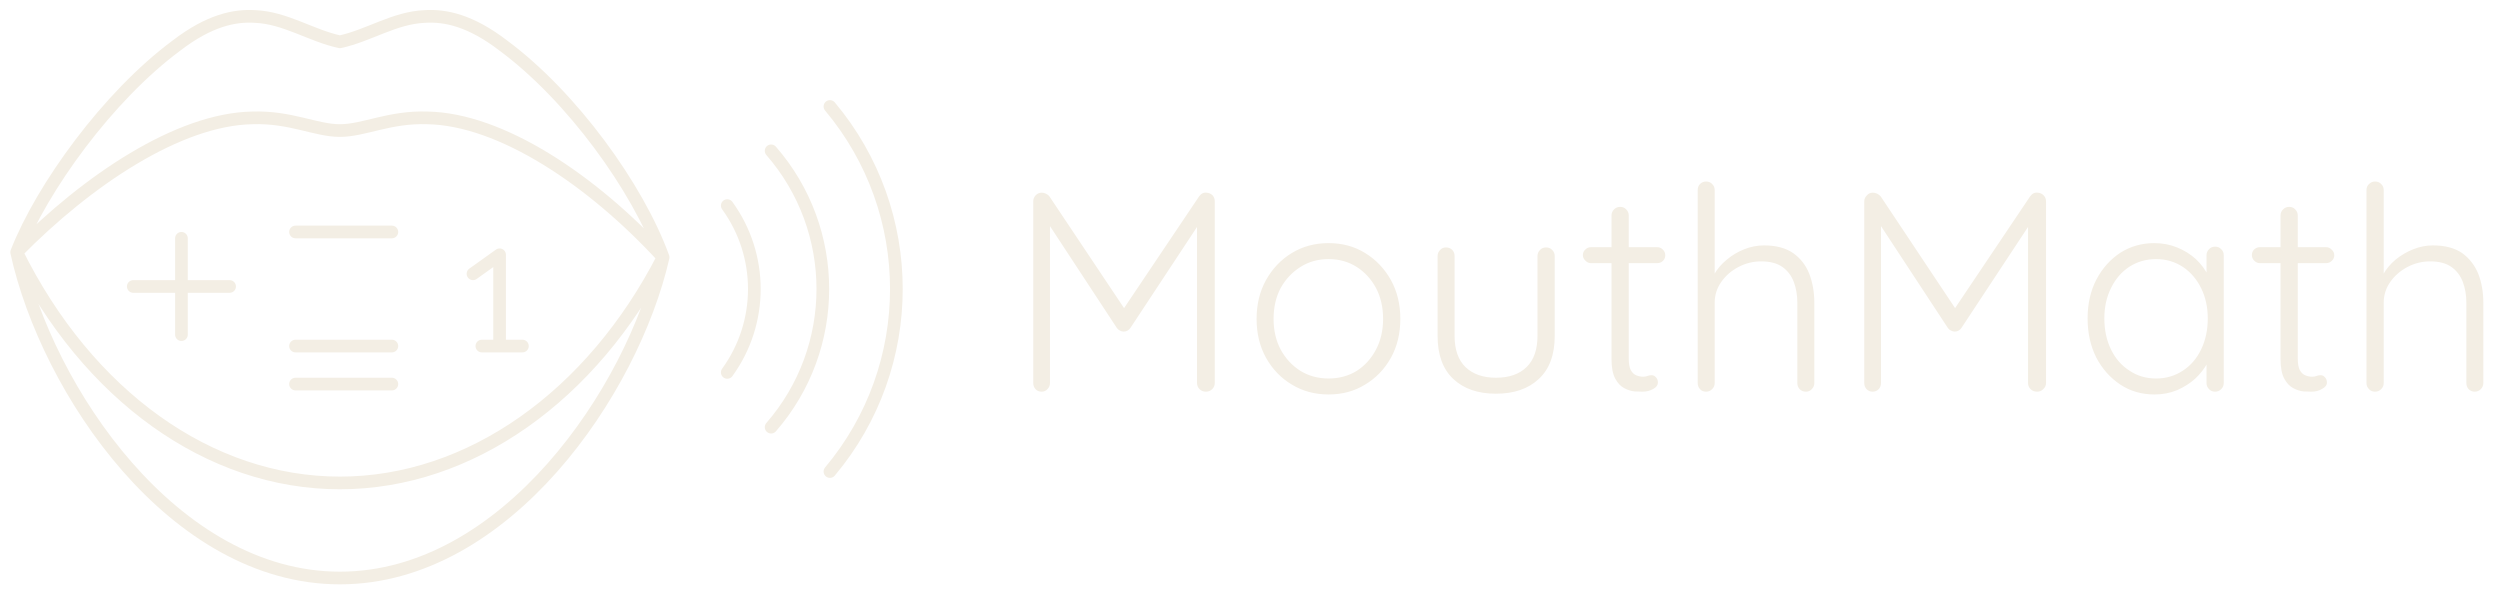
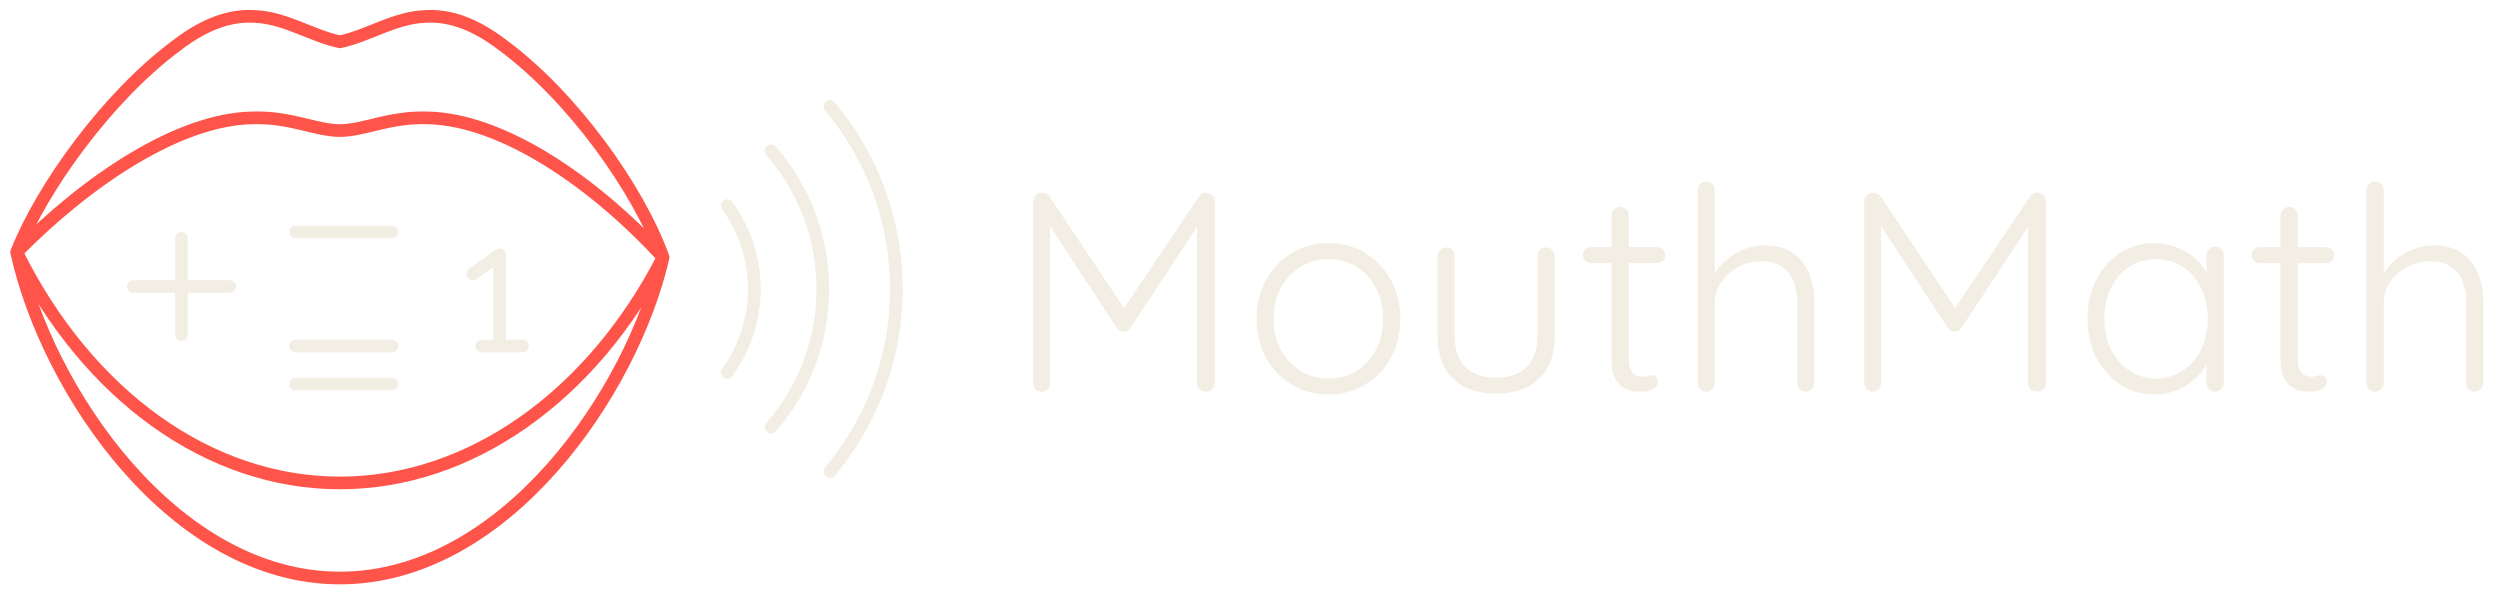
<svg xmlns="http://www.w3.org/2000/svg" width="236" height="56" focusable="false" class="mmlogo" viewBox="144 238 985 234" role="img" aria-label="Mouth Math">
-   <path d="M150,337.5 C160,312 186,276 213,256 C226,246 236,244 244,244.5 C256,245 266,252 277.5,254.5 C289,252 299,245 311,244.5 C319,244 329,246 342,256 C369,276 395,312 405,339.5 M150,337.5 C178,309 214,285 243,284.5 C258,284 268,289.5 277.5,289.5 C287,289.5 297,284 312,284.5 C341,285 377,309 405,339.5 M150,337.5 C178,394 226,428.5 277.5,428.5 C329,428.5 377,394 405,339.5 M150,337.5 C162,392 212,466 277.5,466 C343,466 393,392 405,339.5" fill="none" stroke="#f3eee4" stroke-width="5.0" stroke-linecap="round" stroke-linejoin="round" />
+   <path d="M150,337.5 C160,312 186,276 213,256 C226,246 236,244 244,244.5 C256,245 266,252 277.5,254.5 C289,252 299,245 311,244.5 C319,244 329,246 342,256 C369,276 395,312 405,339.5 M150,337.5 C178,309 214,285 243,284.5 C258,284 268,289.5 277.5,289.5 C287,289.5 297,284 312,284.5 C341,285 377,309 405,339.5 M150,337.5 C178,394 226,428.5 277.5,428.5 C329,428.5 377,394 405,339.5 M150,337.5 C162,392 212,466 277.5,466 C343,466 393,392 405,339.5" fill="none" stroke="#ff5449" stroke-width="5.0" stroke-linecap="round" stroke-linejoin="round" />
  <path d="M196,351 H234 M215,332 V370 M260,329.5 H298 M260,374.5 H298 M260,389.5 H298 M330,346 L340.5,338.5 V374.5 M333.5,374.5 H349.5" fill="none" stroke="#f3eee4" stroke-width="5.0" stroke-linecap="round" stroke-linejoin="round" />
  <path d="M430.3,319.1 A56,56 0 0 1 430.3,384.9 M447.6,297.5 A83,83 0 0 1 447.6,406.5 M470.8,280.0 A112,112 0 0 1 470.8,424.0" fill="none" stroke="#f3eee4" stroke-width="5.0" stroke-linecap="round" stroke-linejoin="round" />
  <path d="M554.4 314Q555.2 314 556 314.4Q556.9 314.8 557.4 315.5L588.4 361.9L585.3 361.8L616.4 315.5Q617.6 313.8 619.4 314Q620.7 314.1 621.7 315Q622.6 316 622.6 317.4V389.1Q622.6 390.5 621.6 391.5Q620.6 392.5 619.1 392.5Q617.6 392.5 616.6 391.5Q615.6 390.5 615.6 389.1V324.2L617.6 324.5L589.3 367.4Q588.9 368 588.2 368.4Q587.5 368.8 586.7 368.8Q585.9 368.8 585.2 368.4Q584.4 368 584 367.4L555.5 324L557.6 322.6V389.1Q557.6 390.5 556.6 391.5Q555.7 392.5 554.3 392.5Q552.8 392.5 551.9 391.5Q551 390.5 551 389.1V317.4Q551 316.1 551.9 315.1Q552.9 314 554.4 314ZM695.8 363.8Q695.8 372.4 692.1 379.1Q688.3 385.9 681.9 389.7Q675.6 393.6 667.5 393.6Q659.4 393.6 653 389.7Q646.6 385.9 642.8 379.1Q639.1 372.4 639.1 363.8Q639.1 355.2 642.8 348.5Q646.6 341.7 653 337.8Q659.4 333.9 667.5 333.9Q675.6 333.9 681.9 337.8Q688.3 341.7 692.1 348.5Q695.8 355.2 695.8 363.8ZM689 363.8Q689 356.9 686.2 351.6Q683.4 346.4 678.6 343.3Q673.7 340.2 667.5 340.2Q661.3 340.2 656.4 343.3Q651.5 346.4 648.6 351.6Q645.8 356.9 645.8 363.8Q645.8 370.6 648.6 375.9Q651.5 381.2 656.4 384.3Q661.3 387.3 667.5 387.3Q673.7 387.3 678.6 384.3Q683.4 381.2 686.2 375.9Q689 370.6 689 363.8ZM753.3 335.6Q754.8 335.6 755.7 336.6Q756.7 337.6 756.7 339V370.5Q756.7 381.7 750.4 387.5Q744.2 393.3 733.5 393.3Q722.9 393.3 716.7 387.5Q710.5 381.7 710.5 370.5V339Q710.5 337.6 711.5 336.6Q712.4 335.6 713.8 335.6Q715.3 335.6 716.3 336.6Q717.2 337.6 717.2 339V370.5Q717.2 378.6 721.5 382.8Q725.9 387 733.5 387Q741.3 387 745.6 382.8Q749.9 378.6 749.9 370.5V339Q749.9 337.6 750.9 336.6Q751.8 335.6 753.3 335.6ZM771 335.5H797.1Q798.5 335.5 799.4 336.5Q800.3 337.4 800.3 338.7Q800.3 340 799.4 340.9Q798.5 341.8 797.1 341.8H771Q769.7 341.8 768.8 340.8Q767.8 339.9 767.8 338.6Q767.8 337.3 768.8 336.4Q769.7 335.5 771 335.5ZM782.5 319.6Q784 319.6 784.9 320.6Q785.9 321.6 785.9 323V379.3Q785.9 382.5 786.7 384Q787.6 385.6 789 386.1Q790.3 386.6 791.6 386.6Q792.6 386.6 793.3 386.3Q794 386 794.9 386Q795.9 386 796.6 386.8Q797.4 387.6 797.4 388.9Q797.4 390.4 795.6 391.4Q793.7 392.5 791.3 392.5Q790.2 392.5 788.2 392.4Q786.2 392.2 784.1 391.1Q782 390 780.6 387.4Q779.1 384.7 779.1 379.6V323Q779.1 321.6 780.1 320.6Q781.1 319.6 782.5 319.6ZM839.3 334.8Q846.3 334.8 850.7 337.8Q855.1 340.9 857.1 346Q859.1 351.2 859.1 357.4V389.1Q859.1 390.5 858.1 391.5Q857.2 392.5 855.8 392.5Q854.3 392.5 853.3 391.5Q852.4 390.5 852.4 389.1V357.4Q852.4 352.9 851 349.2Q849.6 345.5 846.5 343.3Q843.4 341.1 838.1 341.1Q833.4 341.1 829.2 343.3Q825 345.5 822.4 349.2Q819.8 352.9 819.8 357.4V389.1Q819.8 390.5 818.8 391.5Q817.8 392.5 816.4 392.5Q814.9 392.5 814 391.5Q813.1 390.5 813.1 389.1V313Q813.1 311.5 814 310.6Q815 309.6 816.4 309.6Q817.9 309.6 818.8 310.6Q819.8 311.5 819.8 313V349.2L817.3 353.2Q817.5 349.7 819.5 346.4Q821.4 343 824.6 340.4Q827.7 337.8 831.5 336.3Q835.3 334.8 839.3 334.8ZM882.2 314Q883 314 883.9 314.4Q884.7 314.8 885.3 315.5L916.2 361.9L913.1 361.8L944.2 315.5Q945.4 313.8 947.2 314Q948.6 314.1 949.5 315Q950.5 316 950.5 317.4V389.1Q950.5 390.5 949.4 391.5Q948.4 392.5 947 392.5Q945.4 392.5 944.4 391.5Q943.4 390.5 943.4 389.1V324.2L945.4 324.5L917.1 367.4Q916.7 368 916 368.4Q915.3 368.8 914.5 368.8Q913.8 368.8 913 368.4Q912.2 368 911.8 367.4L883.3 324L885.4 322.6V389.1Q885.4 390.5 884.5 391.5Q883.5 392.5 882.1 392.5Q880.7 392.5 879.7 391.5Q878.8 390.5 878.8 389.1V317.4Q878.8 316.1 879.8 315.1Q880.7 314 882.2 314ZM1017.2 335.3Q1018.7 335.3 1019.6 336.3Q1020.6 337.2 1020.6 338.7V389.1Q1020.6 390.5 1019.6 391.5Q1018.6 392.5 1017.2 392.5Q1015.7 392.5 1014.8 391.5Q1013.8 390.5 1013.8 389.1V375.8L1015.8 375Q1015.8 378 1014.1 381.3Q1012.3 384.6 1009.3 387.4Q1006.3 390.1 1002.2 391.9Q998.1 393.6 993.3 393.6Q985.7 393.6 979.8 389.7Q973.8 385.7 970.3 379Q966.9 372.2 966.9 363.6Q966.9 354.9 970.4 348.2Q973.9 341.6 979.8 337.7Q985.8 333.9 993.2 333.9Q998 333.9 1002.2 335.6Q1006.4 337.3 1009.6 340.2Q1012.7 343.1 1014.5 346.8Q1016.2 350.6 1016.2 354.6L1013.8 352.9V338.7Q1013.8 337.3 1014.8 336.3Q1015.7 335.3 1017.2 335.3ZM993.9 387.3Q999.8 387.3 1004.5 384.2Q1009.1 381.2 1011.7 375.8Q1014.3 370.4 1014.3 363.6Q1014.3 357 1011.7 351.7Q1009.1 346.4 1004.5 343.3Q999.8 340.2 993.9 340.2Q988.1 340.2 983.4 343.2Q978.8 346.2 976.2 351.5Q973.5 356.8 973.5 363.6Q973.5 370.4 976.1 375.8Q978.7 381.2 983.4 384.2Q988 387.3 993.9 387.3ZM1034.8 335.5H1061Q1062.3 335.5 1063.2 336.5Q1064.2 337.4 1064.2 338.7Q1064.2 340 1063.2 340.9Q1062.3 341.8 1061 341.8H1034.8Q1033.6 341.8 1032.6 340.8Q1031.7 339.9 1031.7 338.6Q1031.7 337.3 1032.6 336.4Q1033.6 335.5 1034.8 335.5ZM1046.4 319.6Q1047.9 319.6 1048.8 320.6Q1049.8 321.6 1049.8 323V379.3Q1049.8 382.5 1050.6 384Q1051.5 385.6 1052.9 386.1Q1054.2 386.6 1055.5 386.6Q1056.5 386.6 1057.2 386.3Q1057.9 386 1058.8 386Q1059.8 386 1060.5 386.8Q1061.3 387.6 1061.3 388.9Q1061.3 390.4 1059.4 391.4Q1057.6 392.5 1055.2 392.5Q1054.1 392.5 1052.1 392.4Q1050.1 392.2 1048 391.1Q1045.9 390 1044.5 387.4Q1043 384.7 1043 379.6V323Q1043 321.6 1044 320.6Q1045 319.6 1046.4 319.6ZM1103.1 334.8Q1110.2 334.8 1114.6 337.8Q1118.9 340.9 1121 346Q1123 351.2 1123 357.4V389.1Q1123 390.5 1122 391.5Q1121 392.5 1119.6 392.5Q1118.2 392.5 1117.2 391.5Q1116.3 390.5 1116.3 389.1V357.4Q1116.3 352.9 1114.9 349.2Q1113.5 345.5 1110.4 343.3Q1107.3 341.1 1102 341.1Q1097.3 341.1 1093.1 343.3Q1088.9 345.5 1086.3 349.2Q1083.7 352.9 1083.7 357.4V389.1Q1083.7 390.5 1082.7 391.5Q1081.7 392.5 1080.3 392.5Q1078.8 392.5 1077.9 391.5Q1076.9 390.5 1076.9 389.1V313Q1076.9 311.5 1077.9 310.6Q1078.9 309.6 1080.3 309.6Q1081.8 309.6 1082.7 310.6Q1083.7 311.5 1083.7 313V349.2L1081.1 353.2Q1081.4 349.7 1083.4 346.4Q1085.3 343 1088.4 340.4Q1091.6 337.8 1095.4 336.3Q1099.2 334.8 1103.1 334.8Z" fill="#f3eee4" />
</svg>
